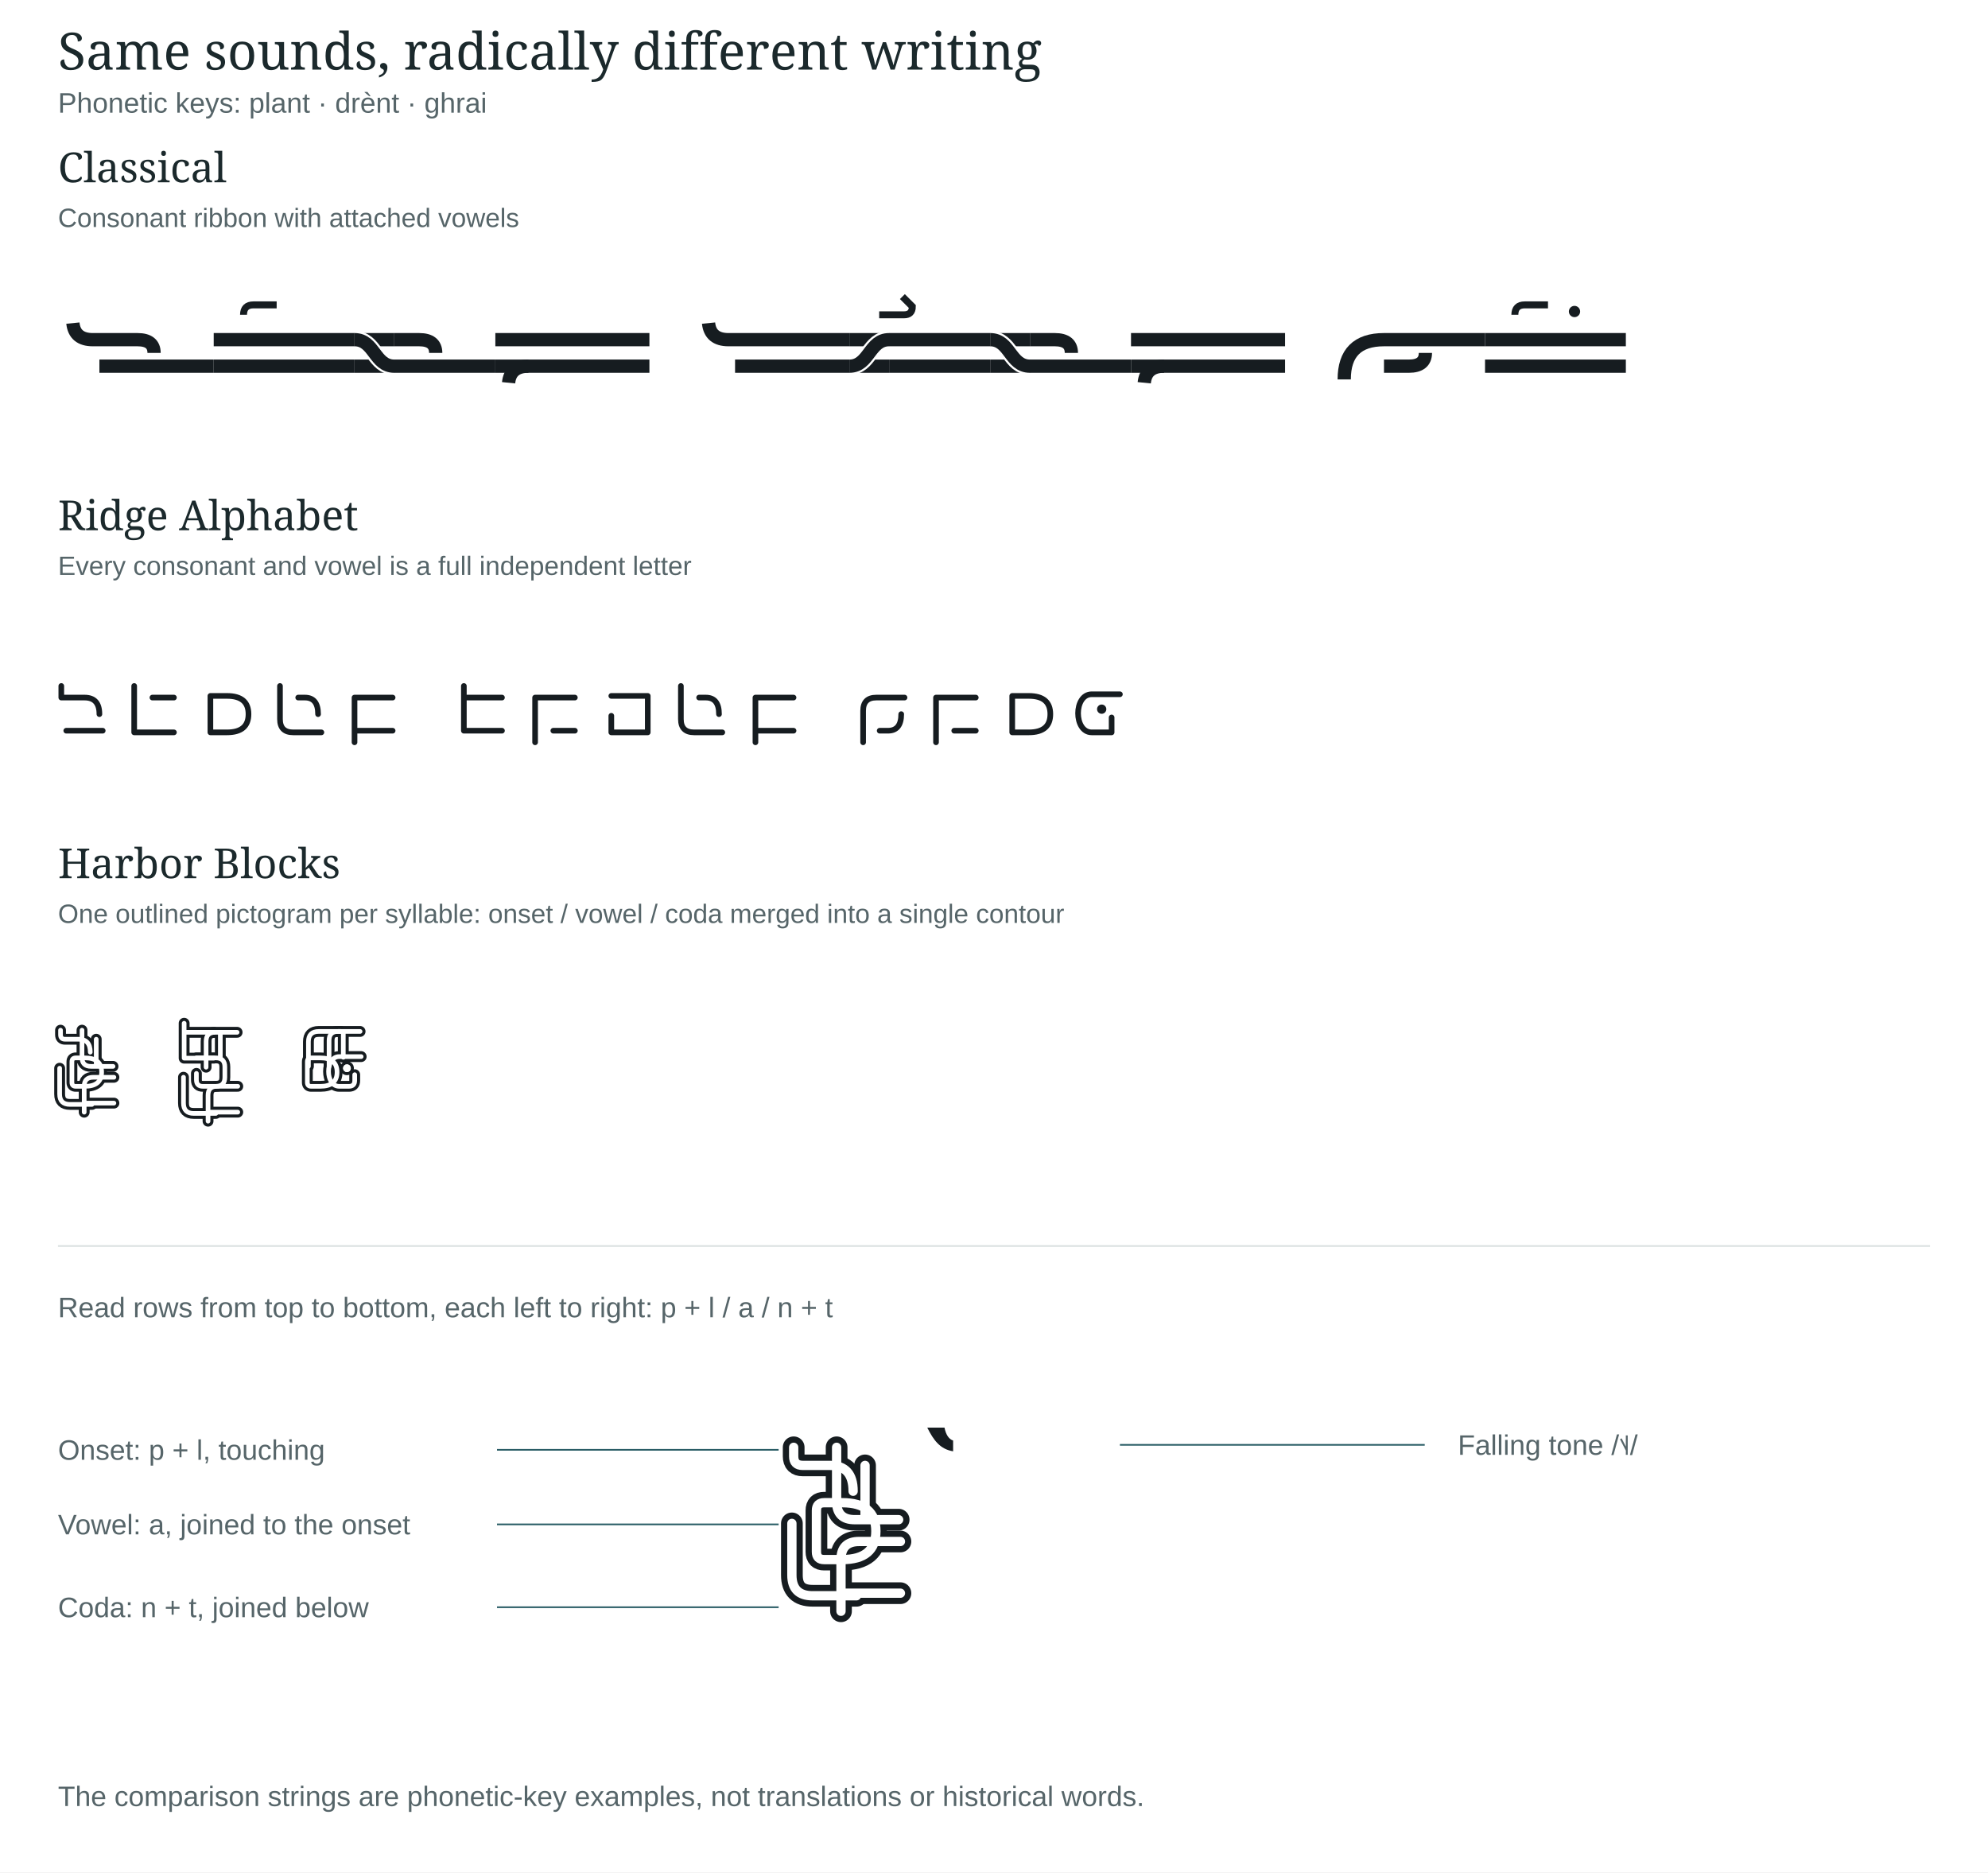
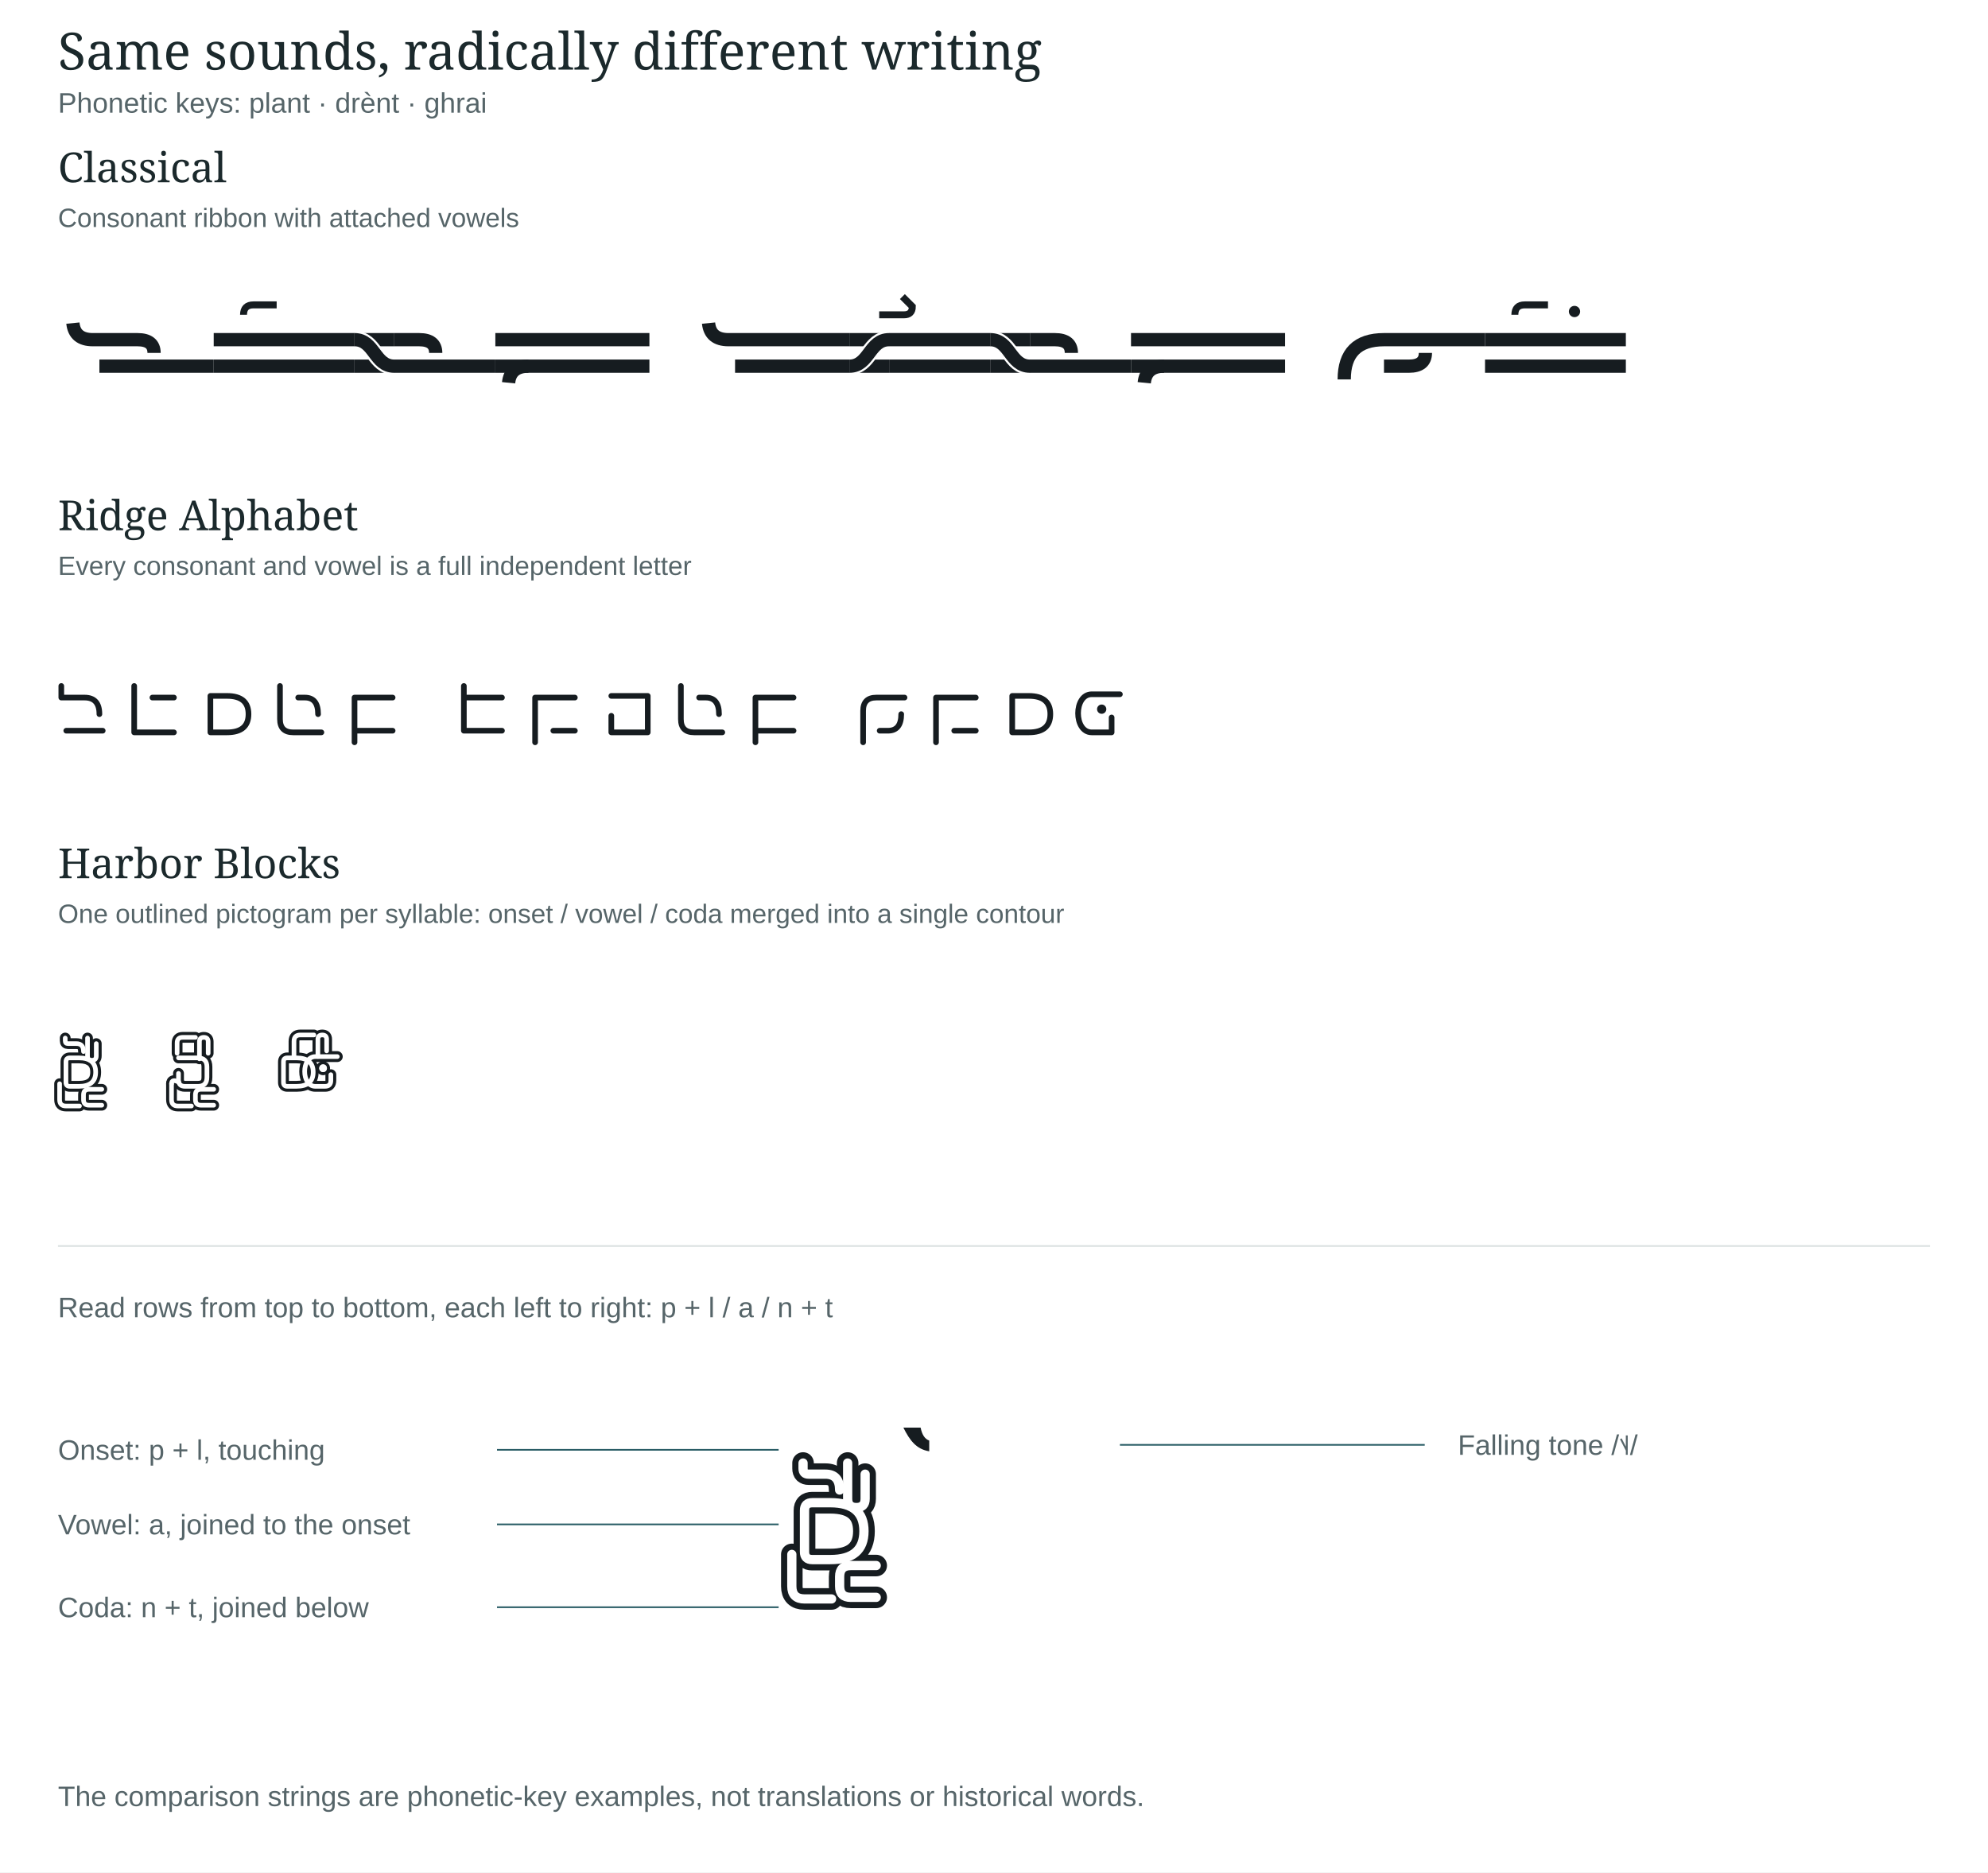
<svg xmlns="http://www.w3.org/2000/svg" width="1200" height="1130" viewBox="0 0 1200 1130" role="img" aria-labelledby="title desc">
  <rect width="1200" height="1130" fill="white" />
  <g font-family="Georgia,serif" fill="#1b292c">
    <text x="35" y="42" font-size="31">Same sounds, radically different writing</text>
    <text x="35" y="68" font-family="Arial,sans-serif" font-size="17" fill="#566569">Phonetic keys: plant · drènt · ghrai</text>
    <g transform="translate(0 90)">
      <text x="35" y="20" font-size="25">Classical</text>
      <text x="35" y="47" font-family="Arial,sans-serif" font-size="16" fill="#566569">Consonant ribbon with attached vowels</text>
      <g transform="translate(0 45)">
        <svg width="1200" height="210" viewBox="0 0 1200 210" role="img" aria-label="plant drènt ghrai">
          <g transform="translate(44 8) scale(1)">
            <g transform="translate(0 54) scale(1)" data-letter="p">
              <path d="M0 -2Q1 8 12 8H39Q49 8 49 16" fill="none" stroke="#161c20" stroke-width="8" stroke-linecap="butt" stroke-linejoin="round" />
              <path d="M16 24H85" fill="none" stroke="#161c20" stroke-width="8" stroke-linecap="butt" stroke-linejoin="round" />
            </g>
            <g transform="translate(85 54) scale(1)" data-letter="l">
              <path d="M0 24H85" fill="none" stroke="#161c20" stroke-width="8" stroke-linecap="butt" stroke-linejoin="round" />
              <path d="M0 8H85" fill="none" stroke="#161c20" stroke-width="8" stroke-linecap="butt" stroke-linejoin="round" />
              <g transform="translate(28 -9)">
                <path d="M-10 2Q-10-4-4-4H10" fill="none" stroke="#161c20" stroke-width="4.2" stroke-linecap="butt" stroke-linejoin="miter" />
              </g>
            </g>
            <g transform="translate(170 54) scale(1)" data-letter="n">
              <defs>
                <mask id="through-2" maskUnits="userSpaceOnUse" x="-8" y="0" width="40" height="32">
                  <rect x="-8" y="0" width="40" height="32" fill="white" />
                  <path d="M0 8C12 8 12 24 24 24" stroke="black" stroke-width="10.5" fill="none" />
                </mask>
              </defs>
              <g mask="url(#through-2)" data-through-rails="2">
                <path d="M0 8H24" stroke="#161c20" stroke-width="8" fill="none" />
                <path d="M0 24H24" stroke="#161c20" stroke-width="8" fill="none" />
              </g>
              <path d="M0 8C12 8 12 24 24 24H85" fill="none" stroke="#161c20" stroke-width="8" stroke-linecap="butt" stroke-linejoin="round" />
              <path d="M24 8H39Q49 8 49 16" fill="none" stroke="#161c20" stroke-width="8" stroke-linecap="butt" stroke-linejoin="round" />
            </g>
            <g transform="translate(263 54) scale(1)" data-letter="t">
              <path d="M-8 24H12" stroke="#161c20" stroke-width="8" fill="none" data-branch-rail="lower" />
              <path d="M-8 8H85" fill="none" stroke="#161c20" stroke-width="8" stroke-linecap="butt" stroke-linejoin="round" />
              <path d="M0 34Q1 24 12 24H85" fill="none" stroke="#161c20" stroke-width="8" stroke-linecap="butt" stroke-linejoin="round" />
            </g>
            <g transform="translate(383.7 54) scale(1)" data-letter="d">
              <path d="M0 -2Q1 8 12 8H85" fill="none" stroke="#161c20" stroke-width="8" stroke-linecap="butt" stroke-linejoin="round" />
              <path d="M16 24H85" fill="none" stroke="#161c20" stroke-width="8" stroke-linecap="butt" stroke-linejoin="round" />
            </g>
            <g transform="translate(468.7 54) scale(1)" data-letter="r">
              <defs>
                <mask id="through-5" maskUnits="userSpaceOnUse" x="-8" y="0" width="40" height="32">
                  <rect x="-8" y="0" width="40" height="32" fill="white" />
                  <path d="M0 24C12 24 12 8 24 8" stroke="black" stroke-width="10.5" fill="none" />
                </mask>
              </defs>
              <g mask="url(#through-5)" data-through-rails="2">
                <path d="M0 24H24" stroke="#161c20" stroke-width="8" fill="none" />
                <path d="M0 8H24" stroke="#161c20" stroke-width="8" fill="none" />
              </g>
              <path d="M0 24C12 24 12 8 24 8H85" fill="none" stroke="#161c20" stroke-width="8" stroke-linecap="butt" stroke-linejoin="round" />
              <path d="M24 24H85" fill="none" stroke="#161c20" stroke-width="8" stroke-linecap="butt" stroke-linejoin="round" />
              <g transform="translate(28 -9)">
                <path d="M-10 2H5Q10 2 10-3L4-9" fill="none" stroke="#161c20" stroke-width="4.2" stroke-linecap="butt" stroke-linejoin="miter" />
              </g>
            </g>
            <g transform="translate(553.7 54) scale(1)" data-letter="n">
              <defs>
                <mask id="through-6" maskUnits="userSpaceOnUse" x="-8" y="0" width="40" height="32">
                  <rect x="-8" y="0" width="40" height="32" fill="white" />
                  <path d="M0 8C12 8 12 24 24 24" stroke="black" stroke-width="10.5" fill="none" />
                </mask>
              </defs>
              <g mask="url(#through-6)" data-through-rails="2">
                <path d="M0 8H24" stroke="#161c20" stroke-width="8" fill="none" />
                <path d="M0 24H24" stroke="#161c20" stroke-width="8" fill="none" />
              </g>
              <path d="M0 8C12 8 12 24 24 24H85" fill="none" stroke="#161c20" stroke-width="8" stroke-linecap="butt" stroke-linejoin="round" />
              <path d="M24 8H39Q49 8 49 16" fill="none" stroke="#161c20" stroke-width="8" stroke-linecap="butt" stroke-linejoin="round" />
            </g>
            <g transform="translate(646.7 54) scale(1)" data-letter="t">
              <path d="M-8 24H12" stroke="#161c20" stroke-width="8" fill="none" data-branch-rail="lower" />
              <path d="M-8 8H85" fill="none" stroke="#161c20" stroke-width="8" stroke-linecap="butt" stroke-linejoin="round" />
              <path d="M0 34Q1 24 12 24H85" fill="none" stroke="#161c20" stroke-width="8" stroke-linecap="butt" stroke-linejoin="round" />
            </g>
            <g transform="translate(767.4 54) scale(1)" data-letter="gh">
              <path d="M0 32Q0 8 24 8H85" fill="none" stroke="#161c20" stroke-width="8" stroke-linecap="butt" stroke-linejoin="round" />
              <path d="M24 24H39Q49 24 49 16" fill="none" stroke="#161c20" stroke-width="8" stroke-linecap="butt" stroke-linejoin="round" />
            </g>
            <g transform="translate(852.4 54) scale(1)" data-letter="r">
              <path d="M0 8H85" fill="none" stroke="#161c20" stroke-width="8" stroke-linecap="butt" stroke-linejoin="round" />
              <path d="M0 24H85" fill="none" stroke="#161c20" stroke-width="8" stroke-linecap="butt" stroke-linejoin="round" />
              <g transform="translate(28 -9)">
                <path d="M-10 2Q-10-4-4-4H10" fill="none" stroke="#161c20" stroke-width="4.2" stroke-linecap="butt" stroke-linejoin="miter" />
              </g>
              <g transform="translate(54 -9)">
                <circle r="3.4" fill="#161c20" stroke="#161c20" stroke-width="0" />
              </g>
            </g>
          </g>
        </svg>
      </g>
    </g>
    <g transform="translate(0 300)">
      <text x="35" y="20" font-size="25">Ridge Alphabet</text>
      <text x="35" y="47" font-family="Arial,sans-serif" font-size="16" fill="#566569">Every consonant and vowel is a full independent letter</text>
      <g transform="translate(0 45)">
        <svg width="1200" height="210" viewBox="0 0 1200 210" role="img" aria-label="plant drènt ghrai">
          <g transform="translate(32 32) scale(1)">
            <g transform="translate(0 36) scale(1)" data-alphabet-letter="p" data-kind="consonant">
              <path d="M5 1V8H19Q28 8 28 18" fill="none" stroke="#161c20" stroke-width="3.4" stroke-linecap="round" stroke-linejoin="round" />
              <path d="M8 28H30" fill="none" stroke="#161c20" stroke-width="3.4" stroke-linecap="round" stroke-linejoin="round" />
            </g>
            <g transform="translate(44 36) scale(1)" data-alphabet-letter="l" data-kind="consonant">
              <path d="M5 1V29H29M16 8H29" fill="none" stroke="#161c20" stroke-width="3.4" stroke-linecap="round" stroke-linejoin="round" />
            </g>
            <g transform="translate(88 36) scale(1)" data-alphabet-letter="a" data-kind="vowel">
              <path d="M7 29V7H17Q30 7 30 18Q30 29 17 29Z" fill="none" stroke="#161c20" stroke-width="3.4" stroke-linecap="round" stroke-linejoin="round" />
            </g>
            <g transform="translate(132 36) scale(1)" data-alphabet-letter="n" data-kind="consonant">
              <path d="M5 1V21Q5 29 13 29H30" fill="none" stroke="#161c20" stroke-width="3.4" stroke-linecap="round" stroke-linejoin="round" />
              <path d="M16 8H20Q28 8 28 18" fill="none" stroke="#161c20" stroke-width="3.4" stroke-linecap="round" stroke-linejoin="round" />
            </g>
            <g transform="translate(176 36) scale(1)" data-alphabet-letter="t" data-kind="consonant">
              <path d="M6 35V8H29M6 28H29" fill="none" stroke="#161c20" stroke-width="3.4" stroke-linecap="round" stroke-linejoin="round" />
            </g>
            <g transform="translate(242 36) scale(1)" data-alphabet-letter="d" data-kind="consonant">
              <path d="M6 1V28M6 8H29M6 28H29" fill="none" stroke="#161c20" stroke-width="3.4" stroke-linecap="round" stroke-linejoin="round" />
            </g>
            <g transform="translate(286 36) scale(1)" data-alphabet-letter="r" data-kind="consonant">
              <path d="M5 35V8H29M16 28H29" fill="none" stroke="#161c20" stroke-width="3.4" stroke-linecap="round" stroke-linejoin="round" />
            </g>
            <g transform="translate(330 36) scale(1)" data-alphabet-letter="è" data-kind="vowel">
              <path d="M7 7H29V29H7V19" fill="none" stroke="#161c20" stroke-width="3.4" stroke-linecap="round" stroke-linejoin="round" />
            </g>
            <g transform="translate(374 36) scale(1)" data-alphabet-letter="n" data-kind="consonant">
              <path d="M5 1V21Q5 29 13 29H30" fill="none" stroke="#161c20" stroke-width="3.4" stroke-linecap="round" stroke-linejoin="round" />
              <path d="M16 8H20Q28 8 28 18" fill="none" stroke="#161c20" stroke-width="3.4" stroke-linecap="round" stroke-linejoin="round" />
            </g>
            <g transform="translate(418 36) scale(1)" data-alphabet-letter="t" data-kind="consonant">
              <path d="M6 35V8H29M6 28H29" fill="none" stroke="#161c20" stroke-width="3.4" stroke-linecap="round" stroke-linejoin="round" />
            </g>
            <g transform="translate(484 36) scale(1)" data-alphabet-letter="gh" data-kind="consonant">
              <path d="M5 35V16Q5 8 13 8H30" fill="none" stroke="#161c20" stroke-width="3.4" stroke-linecap="round" stroke-linejoin="round" />
              <path d="M15 28H20Q28 28 28 18" fill="none" stroke="#161c20" stroke-width="3.4" stroke-linecap="round" stroke-linejoin="round" />
            </g>
            <g transform="translate(528 36) scale(1)" data-alphabet-letter="r" data-kind="consonant">
              <path d="M5 35V8H29M16 28H29" fill="none" stroke="#161c20" stroke-width="3.4" stroke-linecap="round" stroke-linejoin="round" />
            </g>
            <g transform="translate(572 36) scale(1)" data-alphabet-letter="a" data-kind="vowel">
              <path d="M7 29V7H17Q30 7 30 18Q30 29 17 29Z" fill="none" stroke="#161c20" stroke-width="3.4" stroke-linecap="round" stroke-linejoin="round" />
            </g>
            <g transform="translate(616 36) scale(1)" data-alphabet-letter="i" data-kind="vowel">
              <path d="M28 6H11C0 6 0 29 11 29H23V20" fill="none" stroke="#161c20" stroke-width="3.4" stroke-linecap="round" stroke-linejoin="round" />
              <circle cx="17" cy="15" r="2.8" fill="#161c20" />
            </g>
          </g>
        </svg>
      </g>
    </g>
    <g transform="translate(0 510)">
      <text x="35" y="20" font-size="25">Harbor Blocks</text>
      <text x="35" y="47" font-family="Arial,sans-serif" font-size="16" fill="#566569">One outlined pictogram per syllable: onset / vowel / coda merged into a single contour</text>
      <g transform="translate(0 45)">
        <svg width="1200" height="210" viewBox="0 0 1200 210" role="img" aria-label="plant drènt ghrai">
          <g transform="translate(32 32) scale(1)">
            <g transform="translate(0 18) scale(1)" data-syllable="p l a n t" data-onset="p l" data-nucleus="a" data-coda="n t" data-syllable-group="0" data-block-part="0">
              <mask id="harbor-pictogram-10" maskUnits="userSpaceOnUse" x="-40" y="-40" width="400" height="180">
                <rect x="-40" y="-40" width="400" height="180" fill="white" />
                <g fill="none" stroke="black" stroke-width="3.6" stroke-linecap="round" stroke-linejoin="round">
-                   <path transform="translate(0.64 15.96) scale(0.78)" d="M5 1L5 4.5Q5 8 8.5 8L19 8Q28 8 28 18" />
-                   <path transform="translate(13.6 15.96) scale(0.78)" d="M5 1L5 22Q5 29 12 29L29 29M16 29L16 8" />
-                   <path transform="translate(5.95 28) scale(0.78)" d="M7 26L7 10Q7 7 10 7L17 7Q30 7 30 18Q30 29 17 29L10 29Q7 29 7 26Z" />
-                   <path transform="translate(0.1 38.92) scale(0.78)" d="M5 1L5 21Q5 29 13 29L30 29" />
-                   <path transform="translate(14.14 38.92) scale(0.78)" d="M6 35L6 15Q6 8 13 8L29 8M6 28L29 28" />
+                   <path transform="translate(4.97 21) scale(0.48)" stroke-width="5.81" d="M5 1L5 4.5Q5 8 8.5 8L19 8Q28 8 28 18" />
+                   <path transform="translate(18.43 21) scale(0.48)" stroke-width="5.81" d="M5 1L5 23.5Q5 29 10.5 29L10.5 29Q16 29 16 23.5L16 8" />
+                   <path transform="translate(2.35 28) scale(0.78)" d="M7 26L7 10Q7 7 10 7L17 7Q30 7 30 18Q30 29 17 29L10 29Q7 29 7 26Z" />
+                   <path transform="translate(1.58 48.58) scale(0.48)" stroke-width="5.81" d="M5 1L5 21Q5 29 13 29L30 29" />
+                   <path transform="translate(15.53 48.58) scale(0.48)" stroke-width="5.81" d="M29 28L13 28Q6 28 6 21L6 15Q6 8 13 8L29 8" />
                  <g transform="scale(0.78)" />
                </g>
              </mask>
              <g mask="url(#harbor-pictogram-10)" data-pictogram="true">
                <g fill="none" stroke="#161c20" stroke-width="8.4" stroke-linecap="round" stroke-linejoin="round">
-                   <path transform="translate(0.64 15.96) scale(0.78)" d="M5 1L5 4.5Q5 8 8.5 8L19 8Q28 8 28 18" data-onset-part="p" />
-                   <path transform="translate(13.6 15.96) scale(0.78)" d="M5 1L5 22Q5 29 12 29L29 29M16 29L16 8" data-onset-part="l" />
-                   <path transform="translate(5.95 28) scale(0.78)" d="M7 26L7 10Q7 7 10 7L17 7Q30 7 30 18Q30 29 17 29L10 29Q7 29 7 26Z" data-nucleus-part="a" />
-                   <path transform="translate(0.1 38.92) scale(0.78)" d="M5 1L5 21Q5 29 13 29L30 29" data-coda-part="n" />
-                   <path transform="translate(14.14 38.92) scale(0.78)" d="M6 35L6 15Q6 8 13 8L29 8M6 28L29 28" data-coda-part="t" />
-                   <g transform="scale(0.78)" />
-                 </g>
-               </g>
-             </g>
-             <g transform="translate(74.76 18) scale(1)" data-syllable="d r è n t" data-onset="d r" data-nucleus="è" data-coda="n t" data-syllable-group="1" data-block-part="0">
+                   <path transform="translate(4.97 21) scale(0.48)" stroke-width="13.55" d="M5 1L5 4.5Q5 8 8.5 8L19 8Q28 8 28 18" data-onset-part="p" data-cluster-stroke="true" />
+                   <path transform="translate(18.43 21) scale(0.48)" stroke-width="13.55" d="M5 1L5 23.5Q5 29 10.5 29L10.5 29Q16 29 16 23.5L16 8" data-onset-part="l" data-cluster-stroke="true" />
+                   <path transform="translate(2.35 28) scale(0.78)" d="M7 26L7 10Q7 7 10 7L17 7Q30 7 30 18Q30 29 17 29L10 29Q7 29 7 26Z" data-nucleus-part="a" />
+                   <path transform="translate(1.58 48.58) scale(0.48)" stroke-width="13.55" d="M5 1L5 21Q5 29 13 29L30 29" data-coda-part="n" data-cluster-stroke="true" />
+                   <path transform="translate(15.53 48.58) scale(0.48)" stroke-width="13.55" d="M29 28L13 28Q6 28 6 21L6 15Q6 8 13 8L29 8" data-coda-part="t" data-cluster-stroke="true" />
+                   <g transform="scale(0.78)" />
+                 </g>
+               </g>
+             </g>
+             <g transform="translate(67.55 18) scale(1)" data-syllable="d r è n t" data-onset="d r" data-nucleus="è" data-coda="n t" data-syllable-group="1" data-block-part="0">
              <mask id="harbor-pictogram-11" maskUnits="userSpaceOnUse" x="-40" y="-40" width="400" height="180">
                <rect x="-40" y="-40" width="400" height="180" fill="white" />
                <g fill="none" stroke="black" stroke-width="3.6" stroke-linecap="round" stroke-linejoin="round">
-                   <path transform="translate(-0.29 11.78) scale(0.78)" d="M6 1L6 28M6 8L29 8M6 28L29 28" />
-                   <path transform="translate(13.75 11.78) scale(0.78)" d="M5 35L5 15Q5 8 12 8L29 8M16 8L16 28" />
-                   <path transform="translate(6.34 28) scale(0.78)" d="M7 7L22 7Q29 7 29 14L29 22Q29 29 22 29L12 29Q7 29 7 24L7 19" />
-                   <path transform="translate(0.1 44.36) scale(0.78)" d="M5 1L5 21Q5 29 13 29L30 29" />
-                   <path transform="translate(14.14 44.36) scale(0.78)" d="M6 35L6 15Q6 8 13 8L29 8M6 28L29 28" />
-                   <g transform="scale(0.78)" />
+                   <path transform="translate(4.48 17.23) scale(0.48)" stroke-width="5.81" d="M29 8L13 8Q6 8 6 15L6 28" />
+                   <path transform="translate(18.43 17.23) scale(0.48)" stroke-width="5.81" d="M5 35L5 13.5Q5 8 10.5 8L10.5 8Q16 8 16 13.5L16 28" />
+                   <path transform="translate(2.74 28) scale(0.78)" d="M7 7L22 7Q29 7 29 14L29 22Q29 29 22 29L12 29Q7 29 7 24L7 19" />
+                   <path transform="translate(1.58 48.58) scale(0.48)" stroke-width="5.81" d="M5 1L5 21Q5 29 13 29L30 29" />
+                   <path transform="translate(15.53 48.58) scale(0.48)" stroke-width="5.81" d="M29 28L13 28Q6 28 6 21L6 15Q6 8 13 8L29 8" />
+                   <g transform="scale(0.78)">
+                     <path d="M5.13 62.9Q5.13 58.9 10.68 61.6" />
+                   </g>
                </g>
              </mask>
              <g mask="url(#harbor-pictogram-11)" data-pictogram="true">
                <g fill="none" stroke="#161c20" stroke-width="8.4" stroke-linecap="round" stroke-linejoin="round">
-                   <path transform="translate(-0.29 11.78) scale(0.78)" d="M6 1L6 28M6 8L29 8M6 28L29 28" data-onset-part="d" />
-                   <path transform="translate(13.75 11.78) scale(0.78)" d="M5 35L5 15Q5 8 12 8L29 8M16 8L16 28" data-onset-part="r" />
-                   <path transform="translate(6.34 28) scale(0.78)" d="M7 7L22 7Q29 7 29 14L29 22Q29 29 22 29L12 29Q7 29 7 24L7 19" data-nucleus-part="è" />
-                   <path transform="translate(0.1 44.36) scale(0.78)" d="M5 1L5 21Q5 29 13 29L30 29" data-coda-part="n" />
-                   <path transform="translate(14.14 44.36) scale(0.78)" d="M6 35L6 15Q6 8 13 8L29 8M6 28L29 28" data-coda-part="t" />
-                   <g transform="scale(0.78)" />
-                 </g>
-               </g>
-             </g>
-             <g transform="translate(149.52 18) scale(1)" data-syllable="gh r a i" data-onset="gh r" data-nucleus="a i" data-coda="" data-syllable-group="2" data-block-part="0">
+                   <path transform="translate(4.48 17.23) scale(0.48)" stroke-width="13.55" d="M29 8L13 8Q6 8 6 15L6 28" data-onset-part="d" data-cluster-stroke="true" />
+                   <path transform="translate(18.43 17.23) scale(0.48)" stroke-width="13.55" d="M5 35L5 13.5Q5 8 10.5 8L10.5 8Q16 8 16 13.5L16 28" data-onset-part="r" data-cluster-stroke="true" />
+                   <path transform="translate(2.74 28) scale(0.78)" d="M7 7L22 7Q29 7 29 14L29 22Q29 29 22 29L12 29Q7 29 7 24L7 19" data-nucleus-part="è" />
+                   <path transform="translate(1.58 48.58) scale(0.48)" stroke-width="13.55" d="M5 1L5 21Q5 29 13 29L30 29" data-coda-part="n" data-cluster-stroke="true" />
+                   <path transform="translate(15.53 48.58) scale(0.48)" stroke-width="13.55" d="M29 28L13 28Q6 28 6 21L6 15Q6 8 13 8L29 8" data-coda-part="t" data-cluster-stroke="true" />
+                   <g transform="scale(0.78)">
+                     <path d="M5.13 62.9Q5.13 58.9 10.68 61.6" data-ligature="true" />
+                   </g>
+                 </g>
+               </g>
+             </g>
+             <g transform="translate(135.11 18) scale(1)" data-syllable="gh r a i" data-onset="gh r" data-nucleus="a i" data-coda="" data-syllable-group="2" data-block-part="0">
              <mask id="harbor-pictogram-12" maskUnits="userSpaceOnUse" x="-40" y="-40" width="400" height="180">
                <rect x="-40" y="-40" width="400" height="180" fill="white" />
                <g fill="none" stroke="black" stroke-width="3.6" stroke-linecap="round" stroke-linejoin="round">
-                   <path transform="translate(0.75 11.26) scale(0.78)" d="M5 35L5 16Q5 8 13 8L30 8" />
-                   <path transform="translate(13.22 11.26) scale(0.78)" d="M5 35L5 15Q5 8 12 8L29 8M16 8L16 28" />
+                   <path transform="translate(7.95 15.78) scale(0.48)" stroke-width="5.81" d="M5 35L5 16Q5 8 13 8L30 8" />
+                   <path transform="translate(22.38 15.78) scale(0.48)" stroke-width="5.81" d="M5 35L5 13.5Q5 8 10.5 8L10.5 8Q16 8 16 13.5L16 28" />
                  <path transform="translate(-1.46 28) scale(0.78)" d="M7 26L7 10Q7 7 10 7L17 7Q30 7 30 18Q30 29 17 29L10 29Q7 29 7 26Z" />
                  <path transform="translate(14.65 28) scale(0.78)" d="M28 6L11 6C0 6 0 29 11 29L18.5 29Q23 29 23 24.5L23 20" />
                  <circle transform="translate(14.65 28) scale(0.78)" cx="17" cy="15" r="1.2" />
                  <g transform="scale(0.78)" />
                </g>
              </mask>
              <g mask="url(#harbor-pictogram-12)" data-pictogram="true">
                <g fill="none" stroke="#161c20" stroke-width="8.4" stroke-linecap="round" stroke-linejoin="round">
-                   <path transform="translate(0.75 11.26) scale(0.78)" d="M5 35L5 16Q5 8 13 8L30 8" data-onset-part="gh" />
-                   <path transform="translate(13.22 11.26) scale(0.78)" d="M5 35L5 15Q5 8 12 8L29 8M16 8L16 28" data-onset-part="r" />
+                   <path transform="translate(7.95 15.78) scale(0.48)" stroke-width="13.55" d="M5 35L5 16Q5 8 13 8L30 8" data-onset-part="gh" data-cluster-stroke="true" />
+                   <path transform="translate(22.38 15.78) scale(0.48)" stroke-width="13.55" d="M5 35L5 13.5Q5 8 10.5 8L10.5 8Q16 8 16 13.5L16 28" data-onset-part="r" data-cluster-stroke="true" />
                  <path transform="translate(-1.46 28) scale(0.78)" d="M7 26L7 10Q7 7 10 7L17 7Q30 7 30 18Q30 29 17 29L10 29Q7 29 7 26Z" data-nucleus-part="a" />
                  <path transform="translate(14.65 28) scale(0.78)" d="M28 6L11 6C0 6 0 29 11 29L18.5 29Q23 29 23 24.5L23 20" data-nucleus-part="i" />
                  <circle transform="translate(14.65 28) scale(0.78)" cx="17" cy="15" r="1.2" />
                  <g transform="scale(0.78)" />
                </g>
              </g>
            </g>
          </g>
        </svg>
      </g>
    </g>
  </g>
  <line x1="35" y1="752" x2="1165" y2="752" stroke="#d9e0e0" />
  <g transform="translate(470 840) scale(2)">
    <mask id="harbor-pictogram-13" maskUnits="userSpaceOnUse" x="-40" y="-40" width="400" height="180">
      <rect x="-40" y="-40" width="400" height="180" fill="white" />
      <g fill="none" stroke="black" stroke-width="3.6" stroke-linecap="round" stroke-linejoin="round">
-         <path transform="translate(0.64 15.96) scale(0.78)" d="M5 1L5 4.5Q5 8 8.5 8L19 8Q28 8 28 18" />
-         <path transform="translate(13.6 15.96) scale(0.78)" d="M5 1L5 22Q5 29 12 29L29 29M16 29L16 8" />
-         <path transform="translate(5.95 28) scale(0.78)" d="M7 26L7 10Q7 7 10 7L17 7Q30 7 30 18Q30 29 17 29L10 29Q7 29 7 26Z" />
-         <path transform="translate(0.1 38.92) scale(0.78)" d="M5 1L5 21Q5 29 13 29L30 29" />
-         <path transform="translate(14.14 38.92) scale(0.78)" d="M6 35L6 15Q6 8 13 8L29 8M6 28L29 28" />
+         <path transform="translate(4.97 21) scale(0.48)" stroke-width="5.81" d="M5 1L5 4.5Q5 8 8.5 8L19 8Q28 8 28 18" />
+         <path transform="translate(18.43 21) scale(0.48)" stroke-width="5.81" d="M5 1L5 23.5Q5 29 10.5 29L10.5 29Q16 29 16 23.5L16 8" />
+         <path transform="translate(2.35 28) scale(0.78)" d="M7 26L7 10Q7 7 10 7L17 7Q30 7 30 18Q30 29 17 29L10 29Q7 29 7 26Z" />
+         <path transform="translate(1.58 48.58) scale(0.48)" stroke-width="5.81" d="M5 1L5 21Q5 29 13 29L30 29" />
+         <path transform="translate(15.53 48.58) scale(0.48)" stroke-width="5.81" d="M29 28L13 28Q6 28 6 21L6 15Q6 8 13 8L29 8" />
        <g transform="scale(0.78)" />
      </g>
    </mask>
    <g mask="url(#harbor-pictogram-13)" data-pictogram="true">
      <g fill="none" stroke="#161c20" stroke-width="8.4" stroke-linecap="round" stroke-linejoin="round">
-         <path transform="translate(0.64 15.96) scale(0.78)" d="M5 1L5 4.5Q5 8 8.5 8L19 8Q28 8 28 18" data-onset-part="p" />
-         <path transform="translate(13.6 15.96) scale(0.78)" d="M5 1L5 22Q5 29 12 29L29 29M16 29L16 8" data-onset-part="l" />
-         <path transform="translate(5.95 28) scale(0.78)" d="M7 26L7 10Q7 7 10 7L17 7Q30 7 30 18Q30 29 17 29L10 29Q7 29 7 26Z" data-nucleus-part="a" />
-         <path transform="translate(0.1 38.92) scale(0.78)" d="M5 1L5 21Q5 29 13 29L30 29" data-coda-part="n" />
-         <path transform="translate(14.14 38.92) scale(0.78)" d="M6 35L6 15Q6 8 13 8L29 8M6 28L29 28" data-coda-part="t" />
+         <path transform="translate(4.97 21) scale(0.48)" stroke-width="13.55" d="M5 1L5 4.5Q5 8 8.5 8L19 8Q28 8 28 18" data-onset-part="p" data-cluster-stroke="true" />
+         <path transform="translate(18.43 21) scale(0.48)" stroke-width="13.55" d="M5 1L5 23.5Q5 29 10.5 29L10.5 29Q16 29 16 23.5L16 8" data-onset-part="l" data-cluster-stroke="true" />
+         <path transform="translate(2.35 28) scale(0.78)" d="M7 26L7 10Q7 7 10 7L17 7Q30 7 30 18Q30 29 17 29L10 29Q7 29 7 26Z" data-nucleus-part="a" />
+         <path transform="translate(1.58 48.58) scale(0.48)" stroke-width="13.55" d="M5 1L5 21Q5 29 13 29L30 29" data-coda-part="n" data-cluster-stroke="true" />
+         <path transform="translate(15.53 48.58) scale(0.48)" stroke-width="13.55" d="M29 28L13 28Q6 28 6 21L6 15Q6 8 13 8L29 8" data-coda-part="t" data-cluster-stroke="true" />
        <g transform="scale(0.78)" />
      </g>
    </g>
-     <g transform="translate(48.76 16) scale(.65)" data-prosody-slot="0">
+     <g transform="translate(41.55 16) scale(.65)" data-prosody-slot="0">
      <g transform="translate(0 0)" data-mark="3">
        <path d="M-2-8H6C3-2 0 2-6 3V-2Q-3-3-2-8Z" transform="scale(-1 1)" fill="#161c20" />
      </g>
    </g>
  </g>
  <g font-family="Arial,sans-serif" fill="#566569" font-size="17">
    <text x="35" y="795">Read rows from top to bottom, each left to right: p + l / a / n + t</text>
    <path d="M300 875H470" stroke="#295c65" fill="none" />
    <text x="35" y="881">Onset: p + l, touching</text>
    <path d="M300 920H470" stroke="#295c65" fill="none" />
    <text x="35" y="926">Vowel: a, joined to the onset</text>
    <path d="M300 970H470" stroke="#295c65" fill="none" />
    <text x="35" y="976">Coda: n + t, joined below</text>
    <path d="M676 872H860" stroke="#295c65" fill="none" />
    <text x="880" y="878">Falling tone /˦˨/</text>
    <text x="35" y="1090">The comparison strings are phonetic-key examples, not translations or historical words.</text>
  </g>
</svg>
